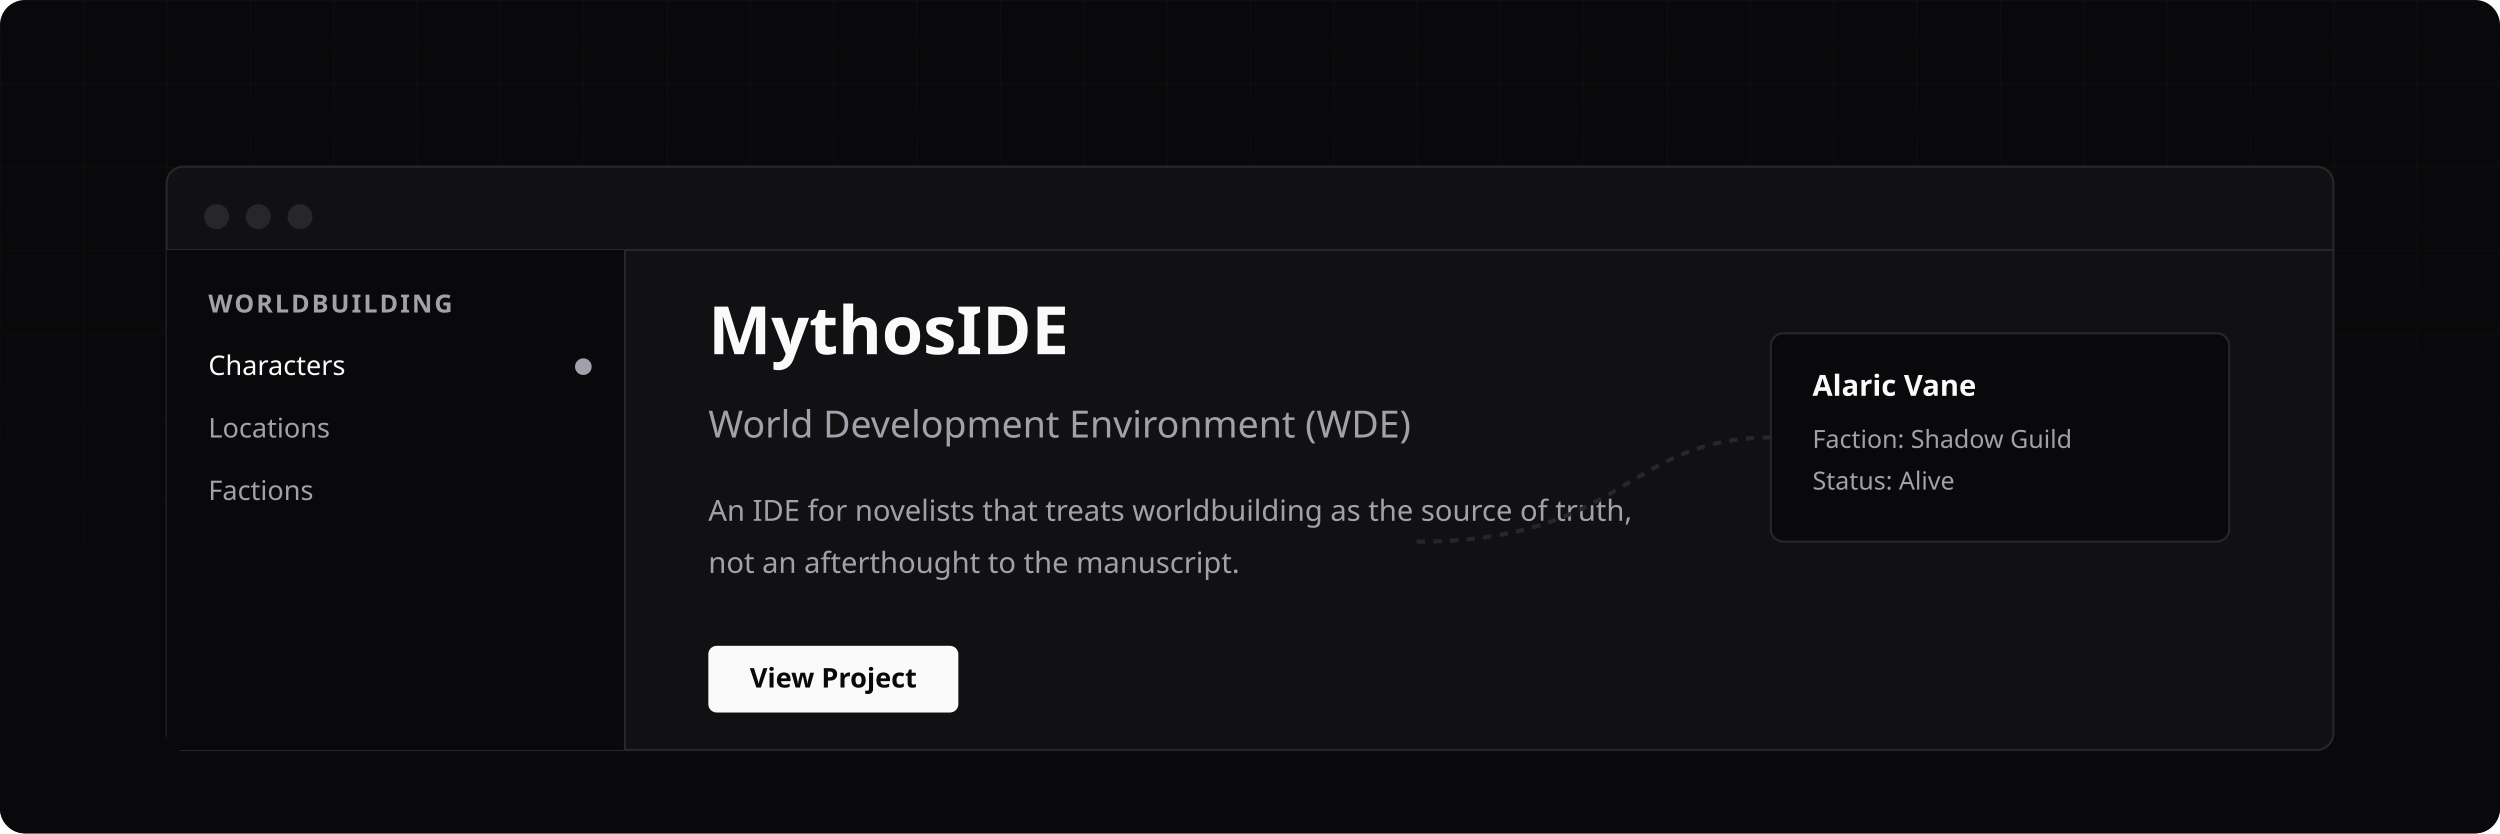
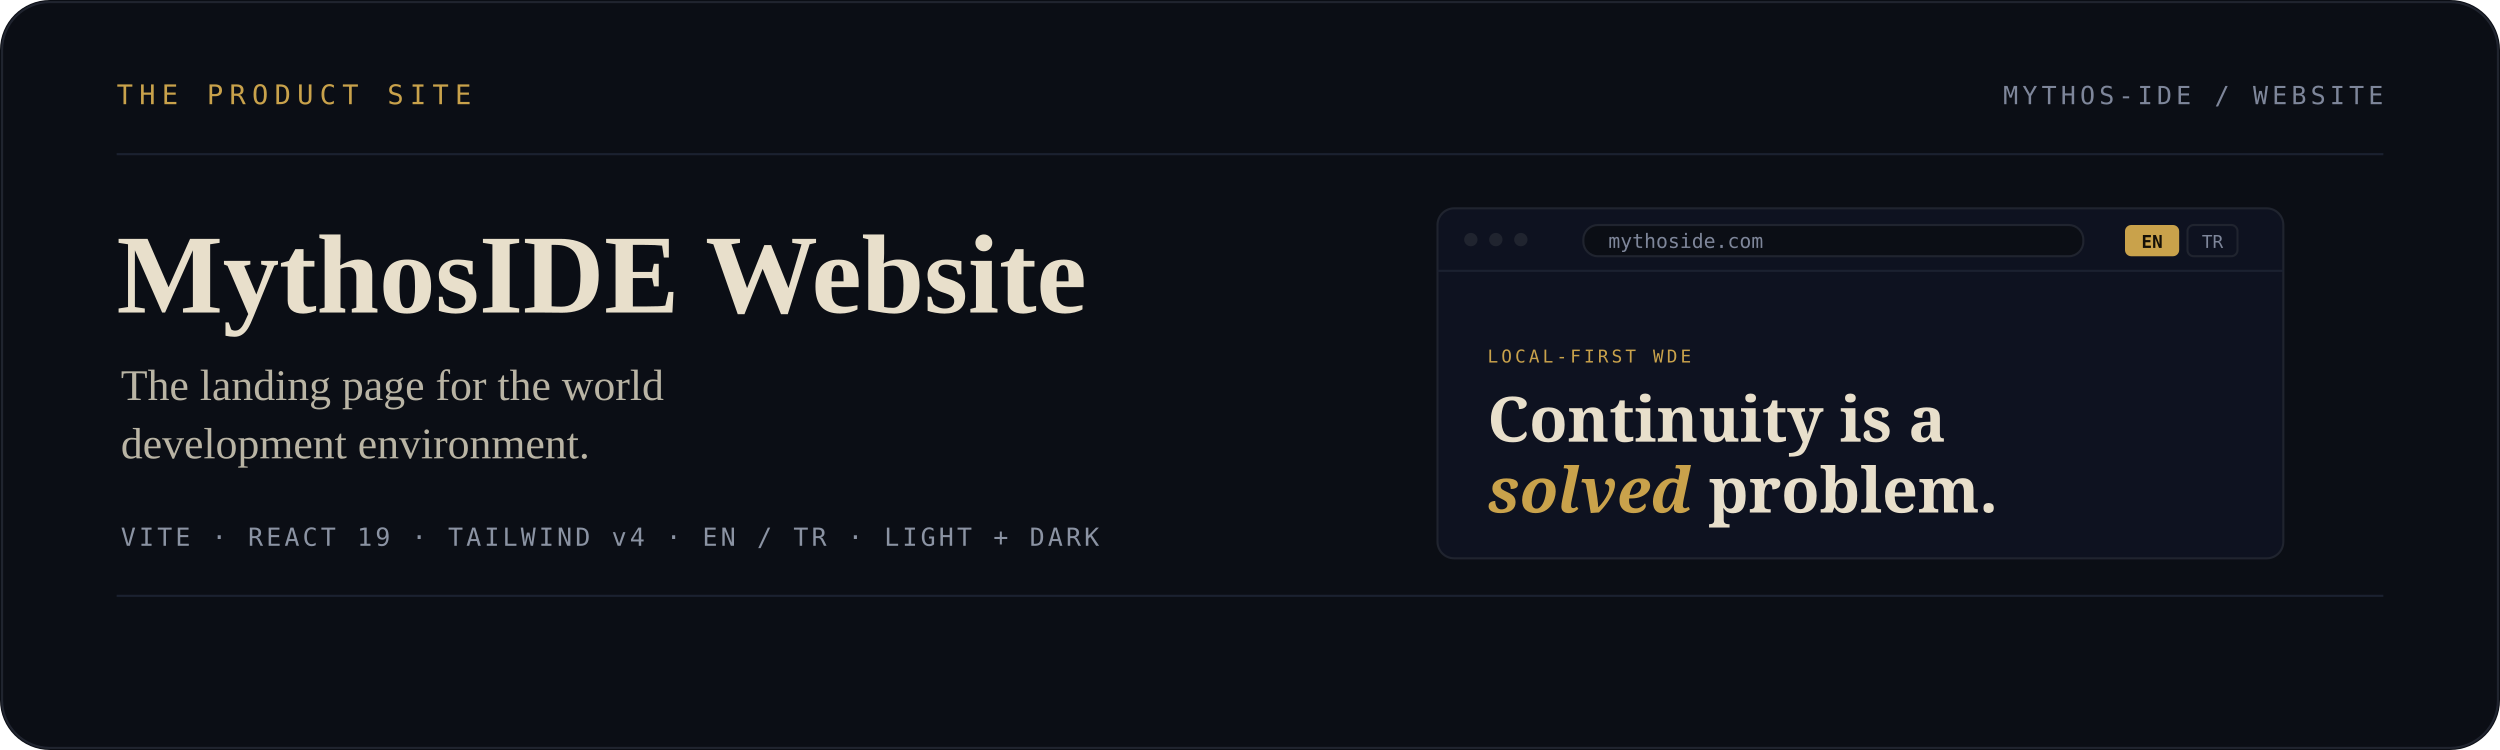
- <svg xmlns="http://www.w3.org/2000/svg" viewBox="0 0 1200 400" width="100%">
-   <rect width="1200" height="400" fill="#09090B" rx="12" />
-   <defs>
-     <pattern id="grid" width="40" height="40" patternUnits="userSpaceOnUse">
-       <path d="M 40 0 L 0 0 0 40" fill="none" stroke="#27272A" stroke-width="0.5" opacity="0.3" />
-     </pattern>
-     <linearGradient id="fade" x1="0" y1="0" x2="0" y2="1">
-       <stop offset="0%" stop-color="#09090B" stop-opacity="0" />
-       <stop offset="100%" stop-color="#09090B" stop-opacity="1" />
-     </linearGradient>
-   </defs>
-   <rect width="1200" height="400" fill="url(#grid)" rx="12" />
-   <rect width="1200" height="400" fill="url(#fade)" rx="12" />
-   <rect x="80" y="80" width="1040" height="280" fill="#111114" rx="8" stroke="#27272A" stroke-width="1" />
-   <circle cx="104" cy="104" r="6" fill="#27272A" />
-   <circle cx="124" cy="104" r="6" fill="#27272A" />
-   <circle cx="144" cy="104" r="6" fill="#27272A" />
-   <line x1="80" y1="120" x2="1120" y2="120" stroke="#27272A" stroke-width="1" />
-   <rect x="80" y="120" width="220" height="240" fill="#09090B" rx="0" />
-   <line x1="300" y1="120" x2="300" y2="360" stroke="#27272A" stroke-width="1" />
-   <text x="100" y="150" fill="#A1A1AA" font-family="system-ui, sans-serif" font-size="12" font-weight="600" letter-spacing="1">WORLDBUILDING</text>
-   <text x="100" y="180" fill="#FAFAFA" font-family="system-ui, sans-serif" font-size="13">Characters</text>
-   <circle cx="280" cy="176" r="4" fill="#A1A1AA" />
-   <text x="100" y="210" fill="#A1A1AA" font-family="system-ui, sans-serif" font-size="13">Locations</text>
-   <text x="100" y="240" fill="#A1A1AA" font-family="system-ui, sans-serif" font-size="13">Factions</text>
-   <text x="340" y="170" fill="#FAFAFA" font-family="system-ui, sans-serif" font-size="32" font-weight="700">MythosIDE</text>
-   <text x="340" y="210" fill="#A1A1AA" font-family="system-ui, sans-serif" font-size="18">World Development Environment (WDE)</text>
-   <text x="340" y="250" fill="#A1A1AA" font-family="system-ui, sans-serif" font-size="14">An IDE for novelists that treats worldbuilding as the source of truth,</text>
-   <text x="340" y="275" fill="#A1A1AA" font-family="system-ui, sans-serif" font-size="14">not an afterthought to the manuscript.</text>
-   <rect x="340" y="310" width="120" height="32" fill="#FAFAFA" rx="4" />
-   <text x="400" y="330" fill="#09090B" font-family="system-ui, sans-serif" font-size="13" font-weight="600" text-anchor="middle">View Project</text>
-   <rect x="850" y="160" width="220" height="100" fill="#09090B" rx="6" stroke="#27272A" stroke-width="1" />
-   <text x="870" y="190" fill="#FAFAFA" font-family="system-ui, sans-serif" font-size="14" font-weight="600">Alaric Vane</text>
-   <text x="870" y="215" fill="#A1A1AA" font-family="system-ui, sans-serif" font-size="12">Faction: Shadow Guild</text>
-   <text x="870" y="235" fill="#A1A1AA" font-family="system-ui, sans-serif" font-size="12">Status: Alive</text>
-   <path d="M 680 260 C 780 260 780 210 850 210" fill="none" stroke="#27272A" stroke-width="2" stroke-dasharray="4 4" />
+ <svg xmlns="http://www.w3.org/2000/svg" width="1200" height="360" viewBox="0 0 1200 360" role="img" aria-labelledby="t d">
+   <rect width="1200" height="360" rx="24" fill="#0B0E15" />
+   <rect x="1" y="1" width="1198" height="358" rx="23" fill="none" stroke="#20242f" />
+   <path d="M56 74H1144M56 286H1144" stroke="#1b2130" />
+   <text x="56" y="50" fill="#C9A24B" font-family="ui-monospace, SFMono-Regular, Menlo, monospace" font-size="13" letter-spacing="3">THE PRODUCT SITE</text>
+   <text x="1144" y="50" text-anchor="end" fill="#7E869A" font-family="ui-monospace, SFMono-Regular, Menlo, monospace" font-size="12" letter-spacing="2">MYTHOS-IDE / WEBSITE</text>
+   <text x="56" y="150" fill="#E8DFCB" font-family="Georgia, 'Times New Roman', serif" font-size="54" font-weight="600">MythosIDE Website</text>
+   <text x="58" y="192" fill="#B9B4A4" font-family="Georgia, 'Times New Roman', serif" font-size="21">The landing page for the world</text>
+   <text x="58" y="220" fill="#B9B4A4" font-family="Georgia, 'Times New Roman', serif" font-size="21">development environment.</text>
+   <text x="58" y="262" fill="#8b93a3" font-family="ui-monospace, SFMono-Regular, Menlo, monospace" font-size="12" letter-spacing="1.5">VITE · REACT 19 · TAILWIND v4 · EN / TR · LIGHT + DARK</text>
+   <g transform="translate(690 100)">
+     <rect x="0" y="0" width="406" height="168" rx="8" fill="#0E1220" stroke="#20242f" />
+     <path d="M0 30H406" stroke="#1b2130" />
+     <circle cx="16" cy="15" r="3.2" fill="#20242f" />
+     <circle cx="28" cy="15" r="3.2" fill="#20242f" />
+     <circle cx="40" cy="15" r="3.2" fill="#20242f" />
+     <rect x="70" y="8" width="240" height="15" rx="7" fill="#0B0E15" stroke="#20242f" />
+     <text x="82" y="19" fill="#7E869A" font-family="ui-monospace, monospace" font-size="9.5">mythoside.com</text>
+     <rect x="330" y="8" width="26" height="15" rx="3" fill="#C9A24B" />
+     <text x="343" y="19" text-anchor="middle" fill="#141007" font-family="ui-monospace, monospace" font-size="8.5" font-weight="700">EN</text>
+     <rect x="360" y="8" width="24" height="15" rx="3" fill="none" stroke="#20242f" />
+     <text x="372" y="19" text-anchor="middle" fill="#7E869A" font-family="ui-monospace, monospace" font-size="8.5">TR</text>
+     <text x="24" y="74" fill="#C9A24B" font-family="ui-monospace, monospace" font-size="8.5" letter-spacing="1.5">LOCAL-FIRST WDE</text>
+     <text x="24" y="112" fill="#E8DFCB" font-family="Georgia, serif" font-size="30" font-weight="600">Continuity is a</text>
+     <text x="24" y="146" fill="#C9A24B" font-family="Georgia, serif" font-size="30" font-style="italic" font-weight="600">solved <tspan fill="#E8DFCB" font-style="normal">problem.</tspan>
+     </text>
+   </g>
</svg>
